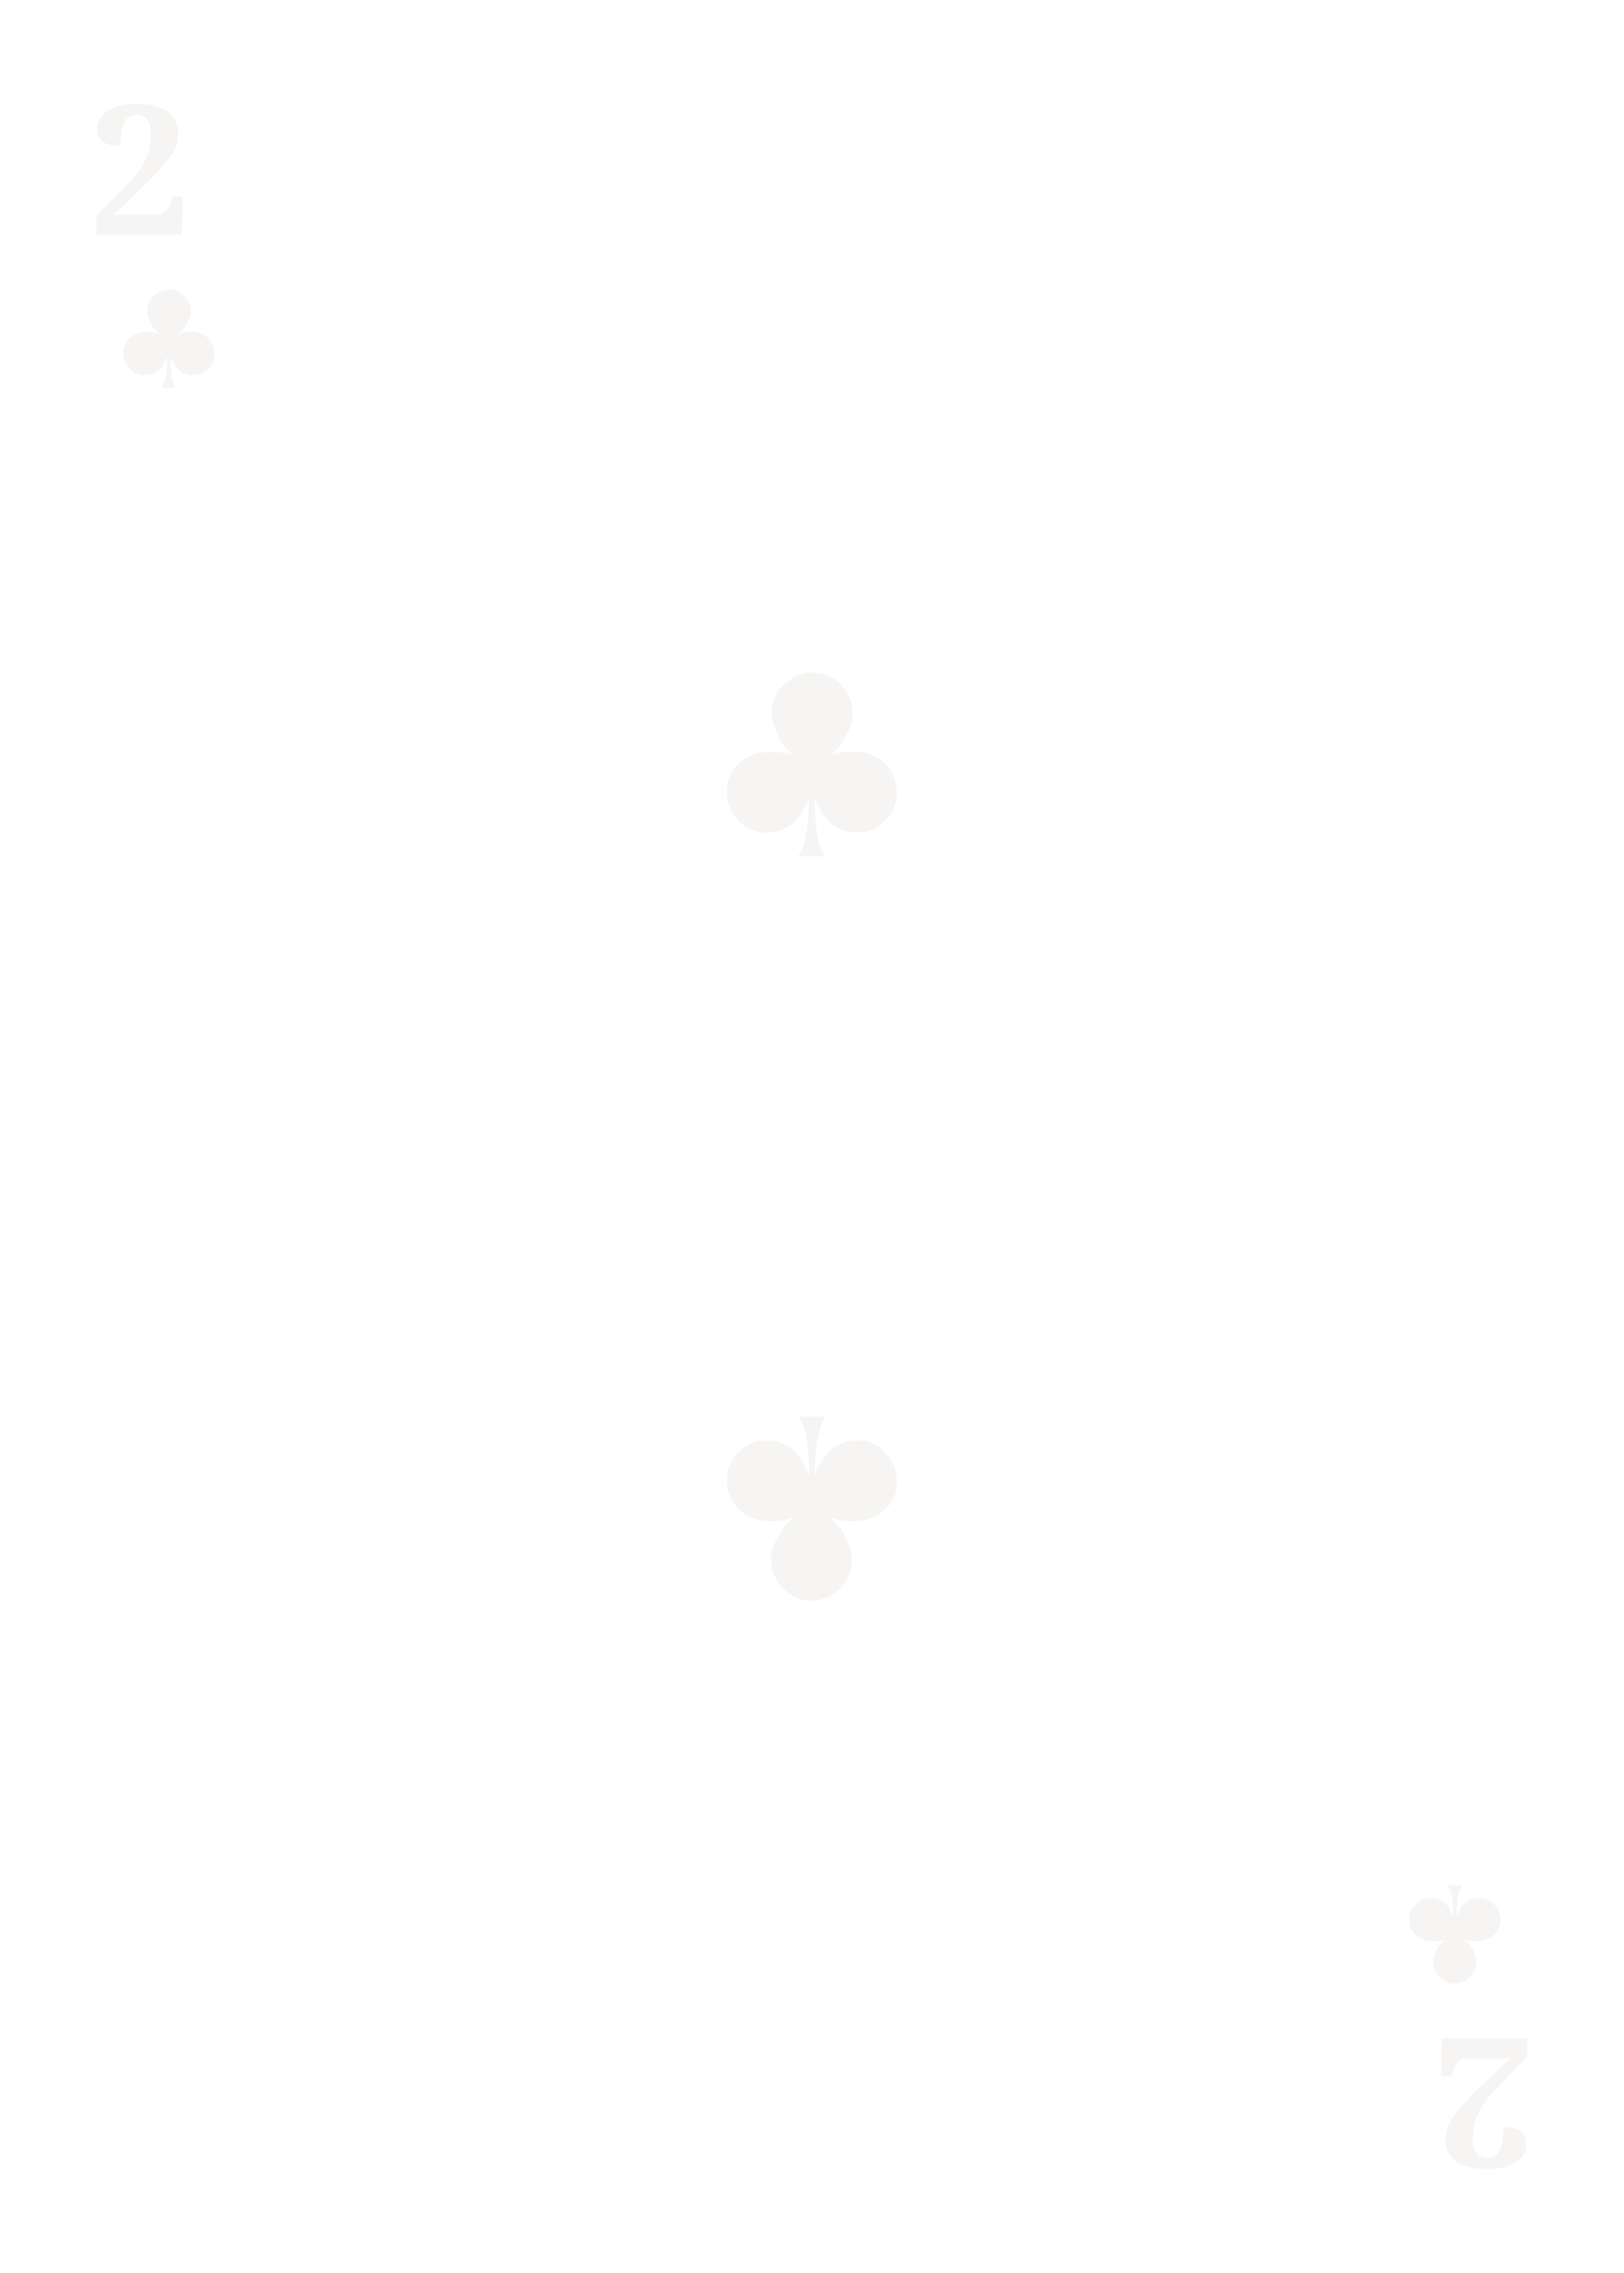
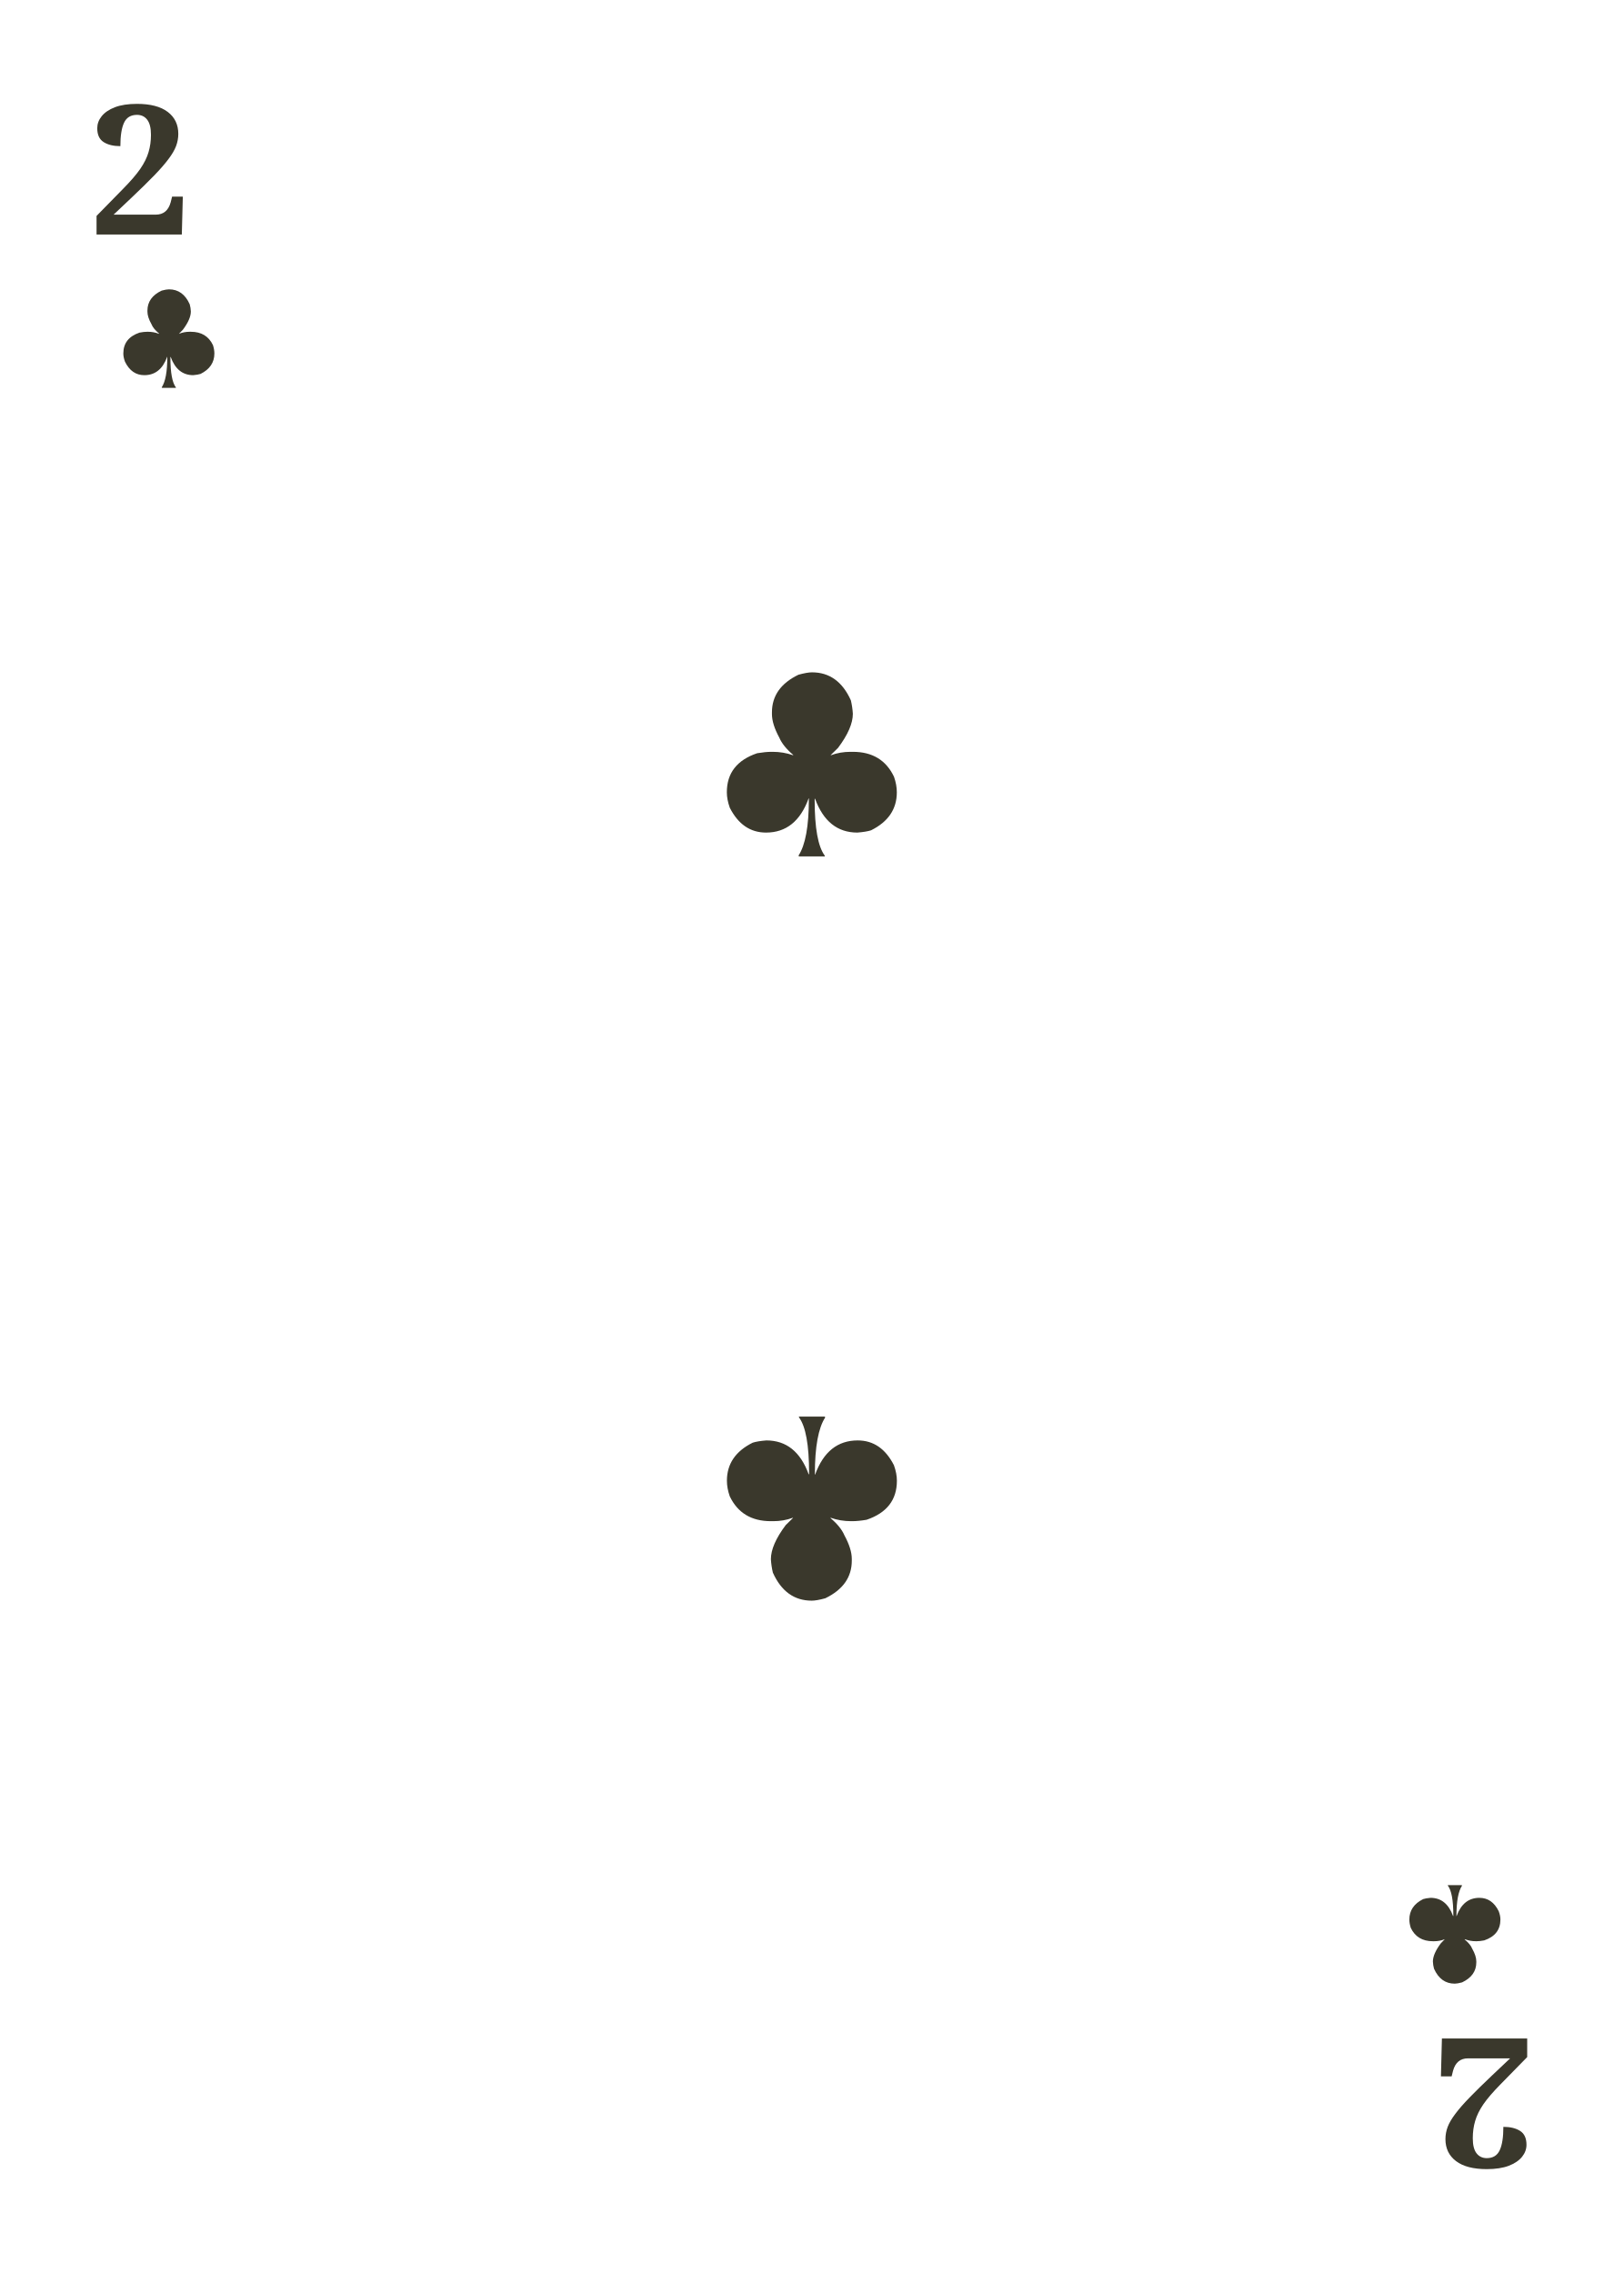
<svg xmlns="http://www.w3.org/2000/svg" viewBox="0 0 180 252" width="180" height="252">
-   <text x="10" y="26" font-family="Georgia, serif" font-size="20" font-weight="bold" fill="#f6f5f4">2</text>
-   <text x="12" y="43" font-family="Georgia, serif" font-size="15" fill="#f6f5f4">♣</text>
+   <style>@media (prefers-color-scheme: dark){text{fill:hsl(49 14% 80%)}}</style>
+   <text x="10" y="26" font-family="Georgia, serif" font-size="20" font-weight="bold" fill="hsl(49 14% 20%)">2</text>
+   <text x="12" y="43" font-family="Georgia, serif" font-size="15" fill="hsl(49 14% 20%)">♣</text>
  <g transform="rotate(180, 90.0, 126.0)">
-     <text x="10" y="26" font-family="Georgia, serif" font-size="20" font-weight="bold" fill="#f6f5f4">2</text>
-     <text x="12" y="43" font-family="Georgia, serif" font-size="15" fill="#f6f5f4">♣</text>
+     <text x="10" y="26" font-family="Georgia, serif" font-size="20" font-weight="bold" fill="hsl(49 14% 20%)">2</text>
+     <text x="12" y="43" font-family="Georgia, serif" font-size="15" fill="hsl(49 14% 20%)">♣</text>
  </g>
-   <text x="90.0" y="87.0" font-family="Georgia, serif" font-size="28" fill="#f6f5f4" text-anchor="middle" dominant-baseline="middle">♣</text>
-   <text x="90.0" y="165.0" font-family="Georgia, serif" font-size="28" fill="#f6f5f4" text-anchor="middle" dominant-baseline="middle" transform="rotate(180,90.0,165.0)">♣</text>
+   <text x="90.0" y="87.0" font-family="Georgia, serif" font-size="28" fill="hsl(49 14% 20%)" text-anchor="middle" dominant-baseline="middle">♣</text>
+   <text x="90.0" y="165.0" font-family="Georgia, serif" font-size="28" fill="hsl(49 14% 20%)" text-anchor="middle" dominant-baseline="middle" transform="rotate(180,90.0,165.0)">♣</text>
</svg>
